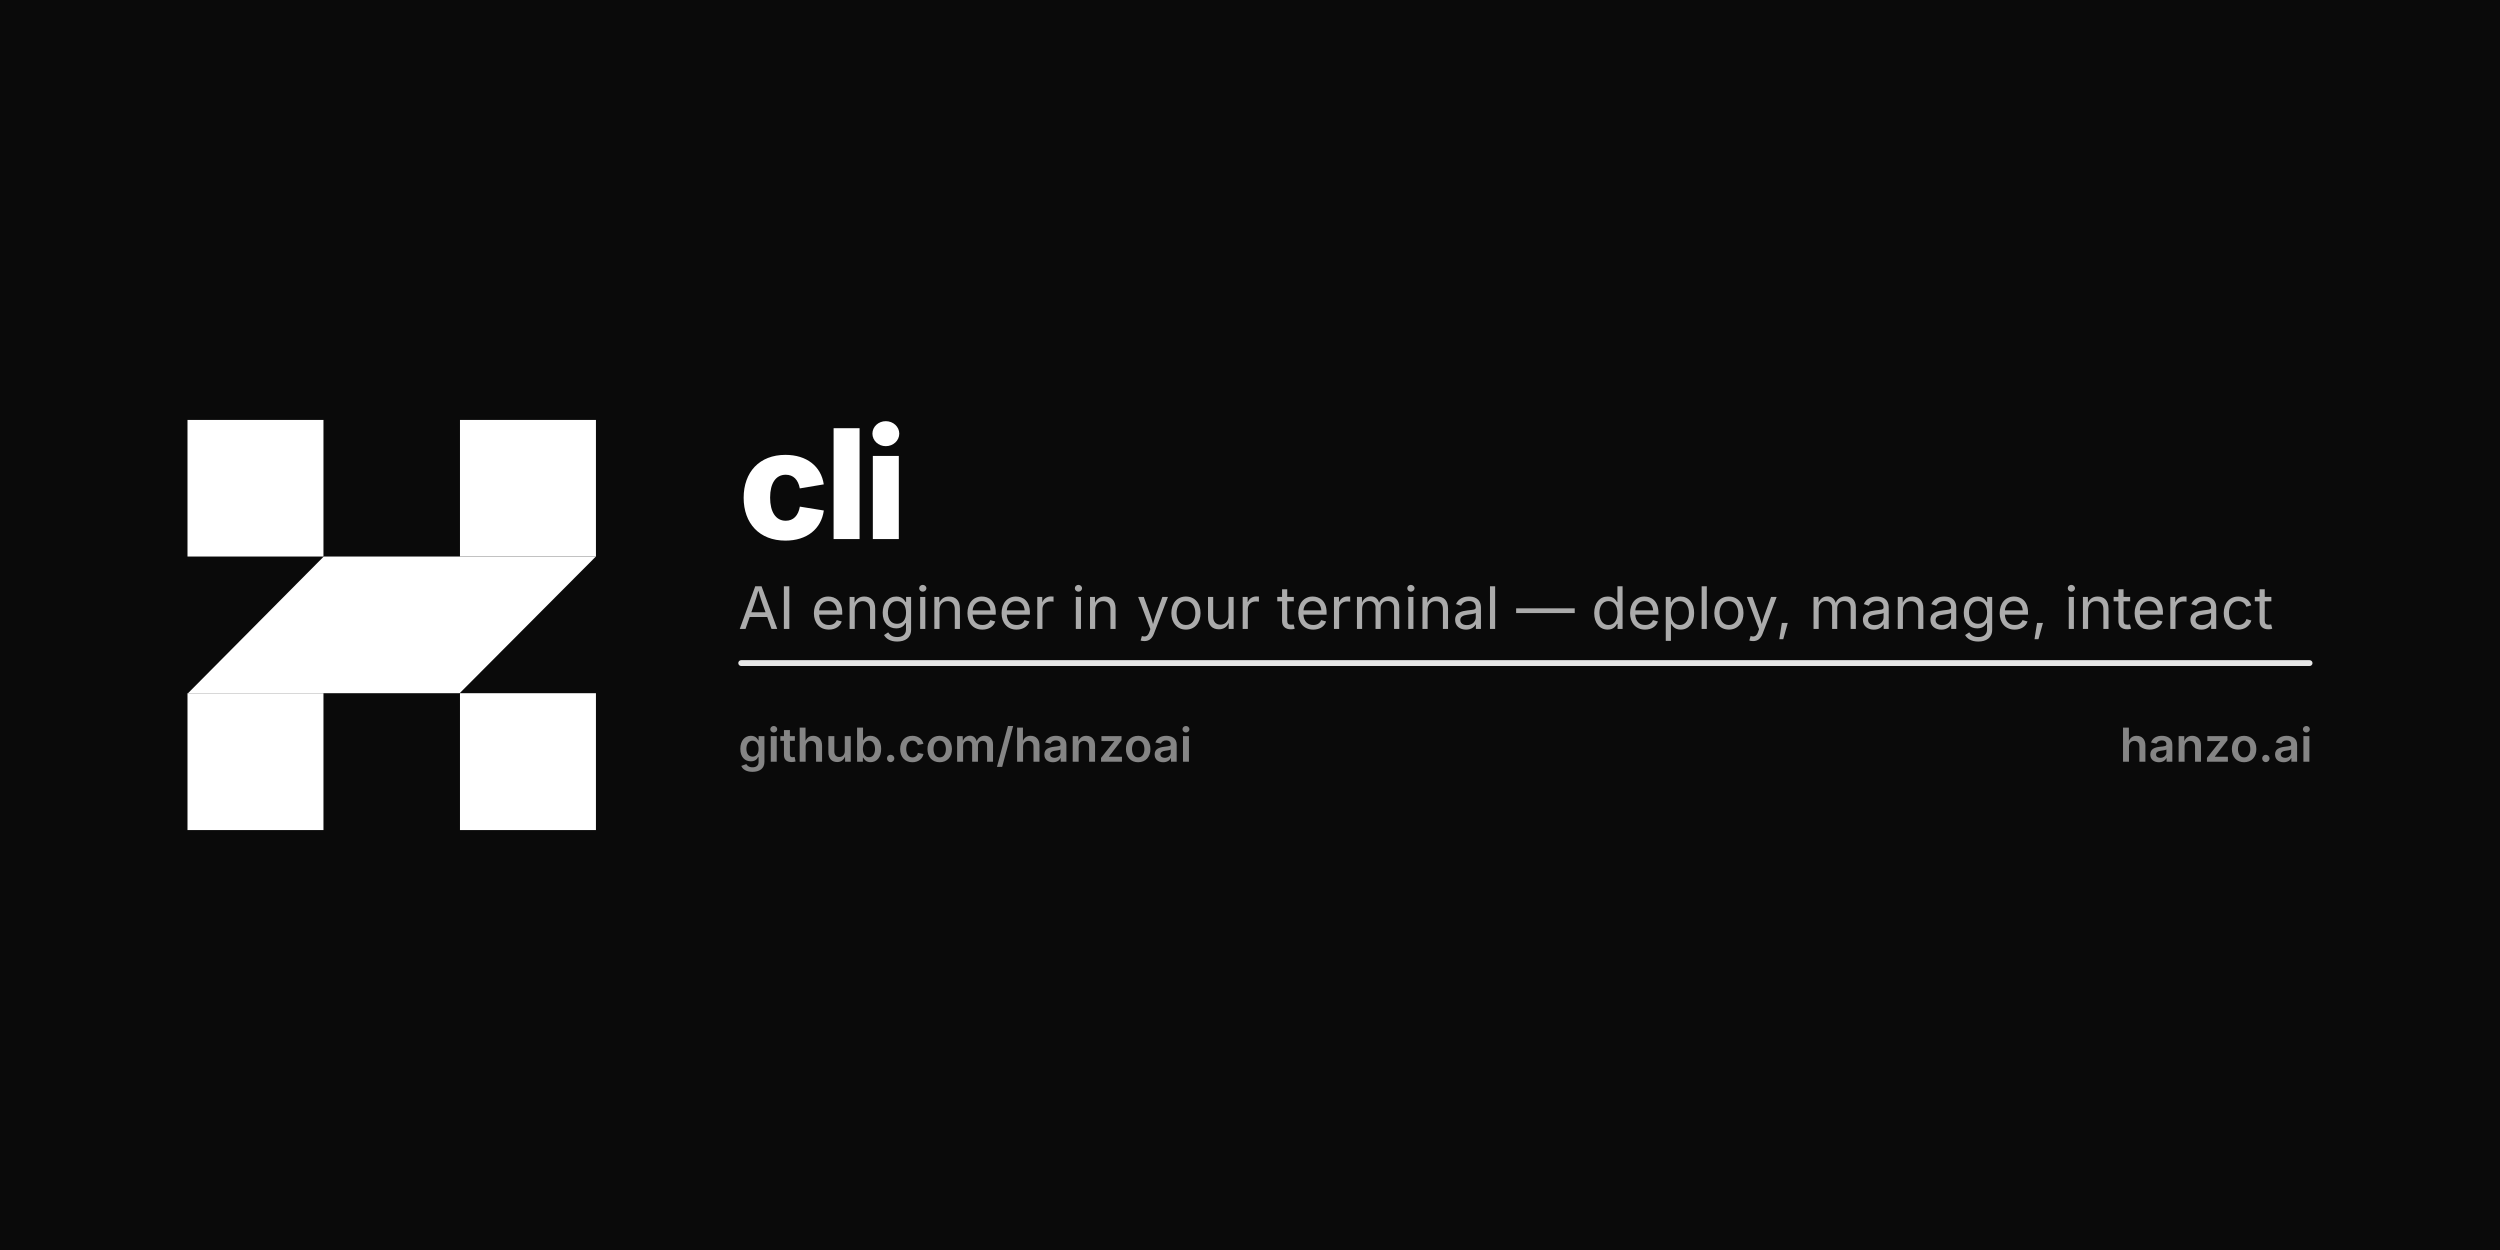
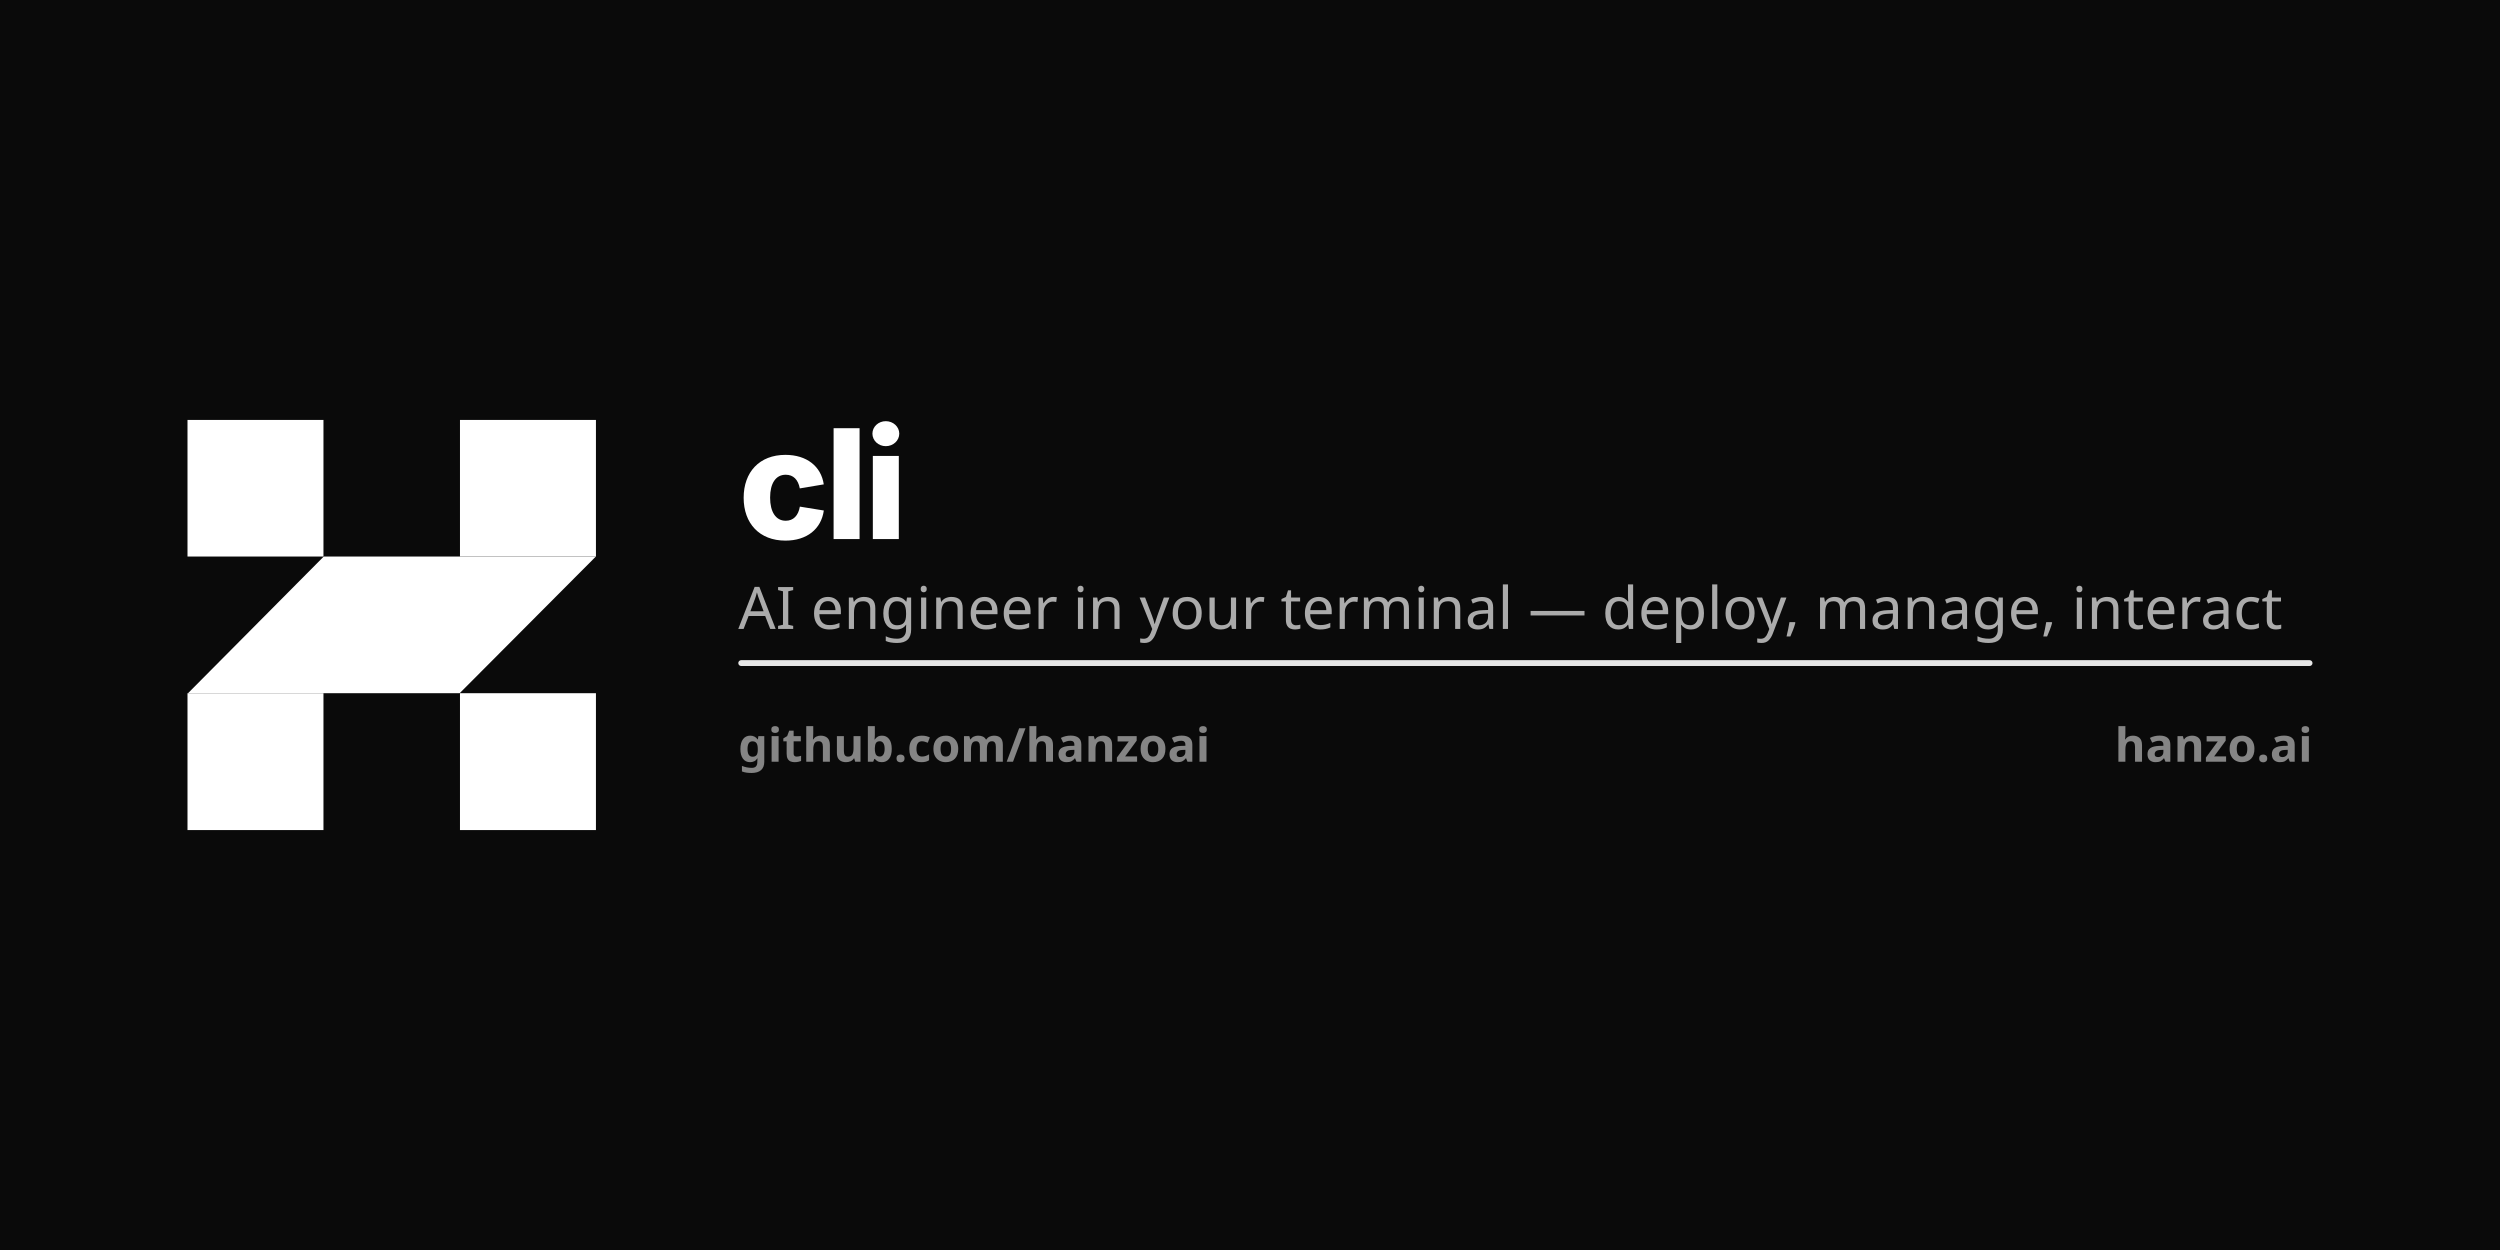
<svg xmlns="http://www.w3.org/2000/svg" width="1280" height="640" viewBox="0 0 1280 640" role="img" aria-label="cli">
  <rect width="1280" height="640" fill="#0A0A0A" />
  <svg x="96" y="215" width="210" height="210" viewBox="0 0 67 67">
    <path d="M22.21 67V44.637H0V67H22.21Z" fill="#fff" />
    <path d="M66.704 22.318H22.253L0.088 44.637H44.463L66.704 22.318Z" fill="#fff" />
    <path d="M22.21 0H0V22.318H22.21V0Z" fill="#fff" />
    <path d="M66.72 0H44.51V22.318H66.72V0Z" fill="#fff" />
    <path d="M66.72 67V44.637H44.51V67H66.72Z" fill="#fff" />
  </svg>
-   <text x="378" y="276" font-family="Inter,system-ui,-apple-system,sans-serif" font-size="78" font-weight="800" letter-spacing="-2" fill="#ffffff">cli</text>
-   <text x="378" y="322" font-family="Inter,system-ui,sans-serif" font-size="30" fill="#ffffff" opacity=".66">AI engineer in your terminal — deploy, manage, interact</text>
+   <text x="378" y="276" font-family="Zen,system-ui,-apple-system,sans-serif" font-size="78" font-weight="800" letter-spacing="-2" fill="#ffffff">cli</text>
+   <text x="378" y="322" font-family="Zen,system-ui,sans-serif" font-size="30" fill="#ffffff" opacity=".66">AI engineer in your terminal — deploy, manage, interact</text>
  <rect x="378" y="338" width="806" height="3" rx="1.5" fill="#ffffff" opacity=".9" />
-   <text x="378" y="390" font-family="Inter,system-ui,sans-serif" font-size="24" font-weight="600" fill="#ffffff" opacity=".5">github.com/hanzoai</text>
-   <text x="1184" y="390" text-anchor="end" font-family="Inter,system-ui,sans-serif" font-size="24" font-weight="600" fill="#ffffff" opacity=".5">hanzo.ai</text>
+   <text x="378" y="390" font-family="Zen,system-ui,sans-serif" font-size="24" font-weight="600" fill="#ffffff" opacity=".5">github.com/hanzoai</text>
+   <text x="1184" y="390" text-anchor="end" font-family="Zen,system-ui,sans-serif" font-size="24" font-weight="600" fill="#ffffff" opacity=".5">hanzo.ai</text>
</svg>
